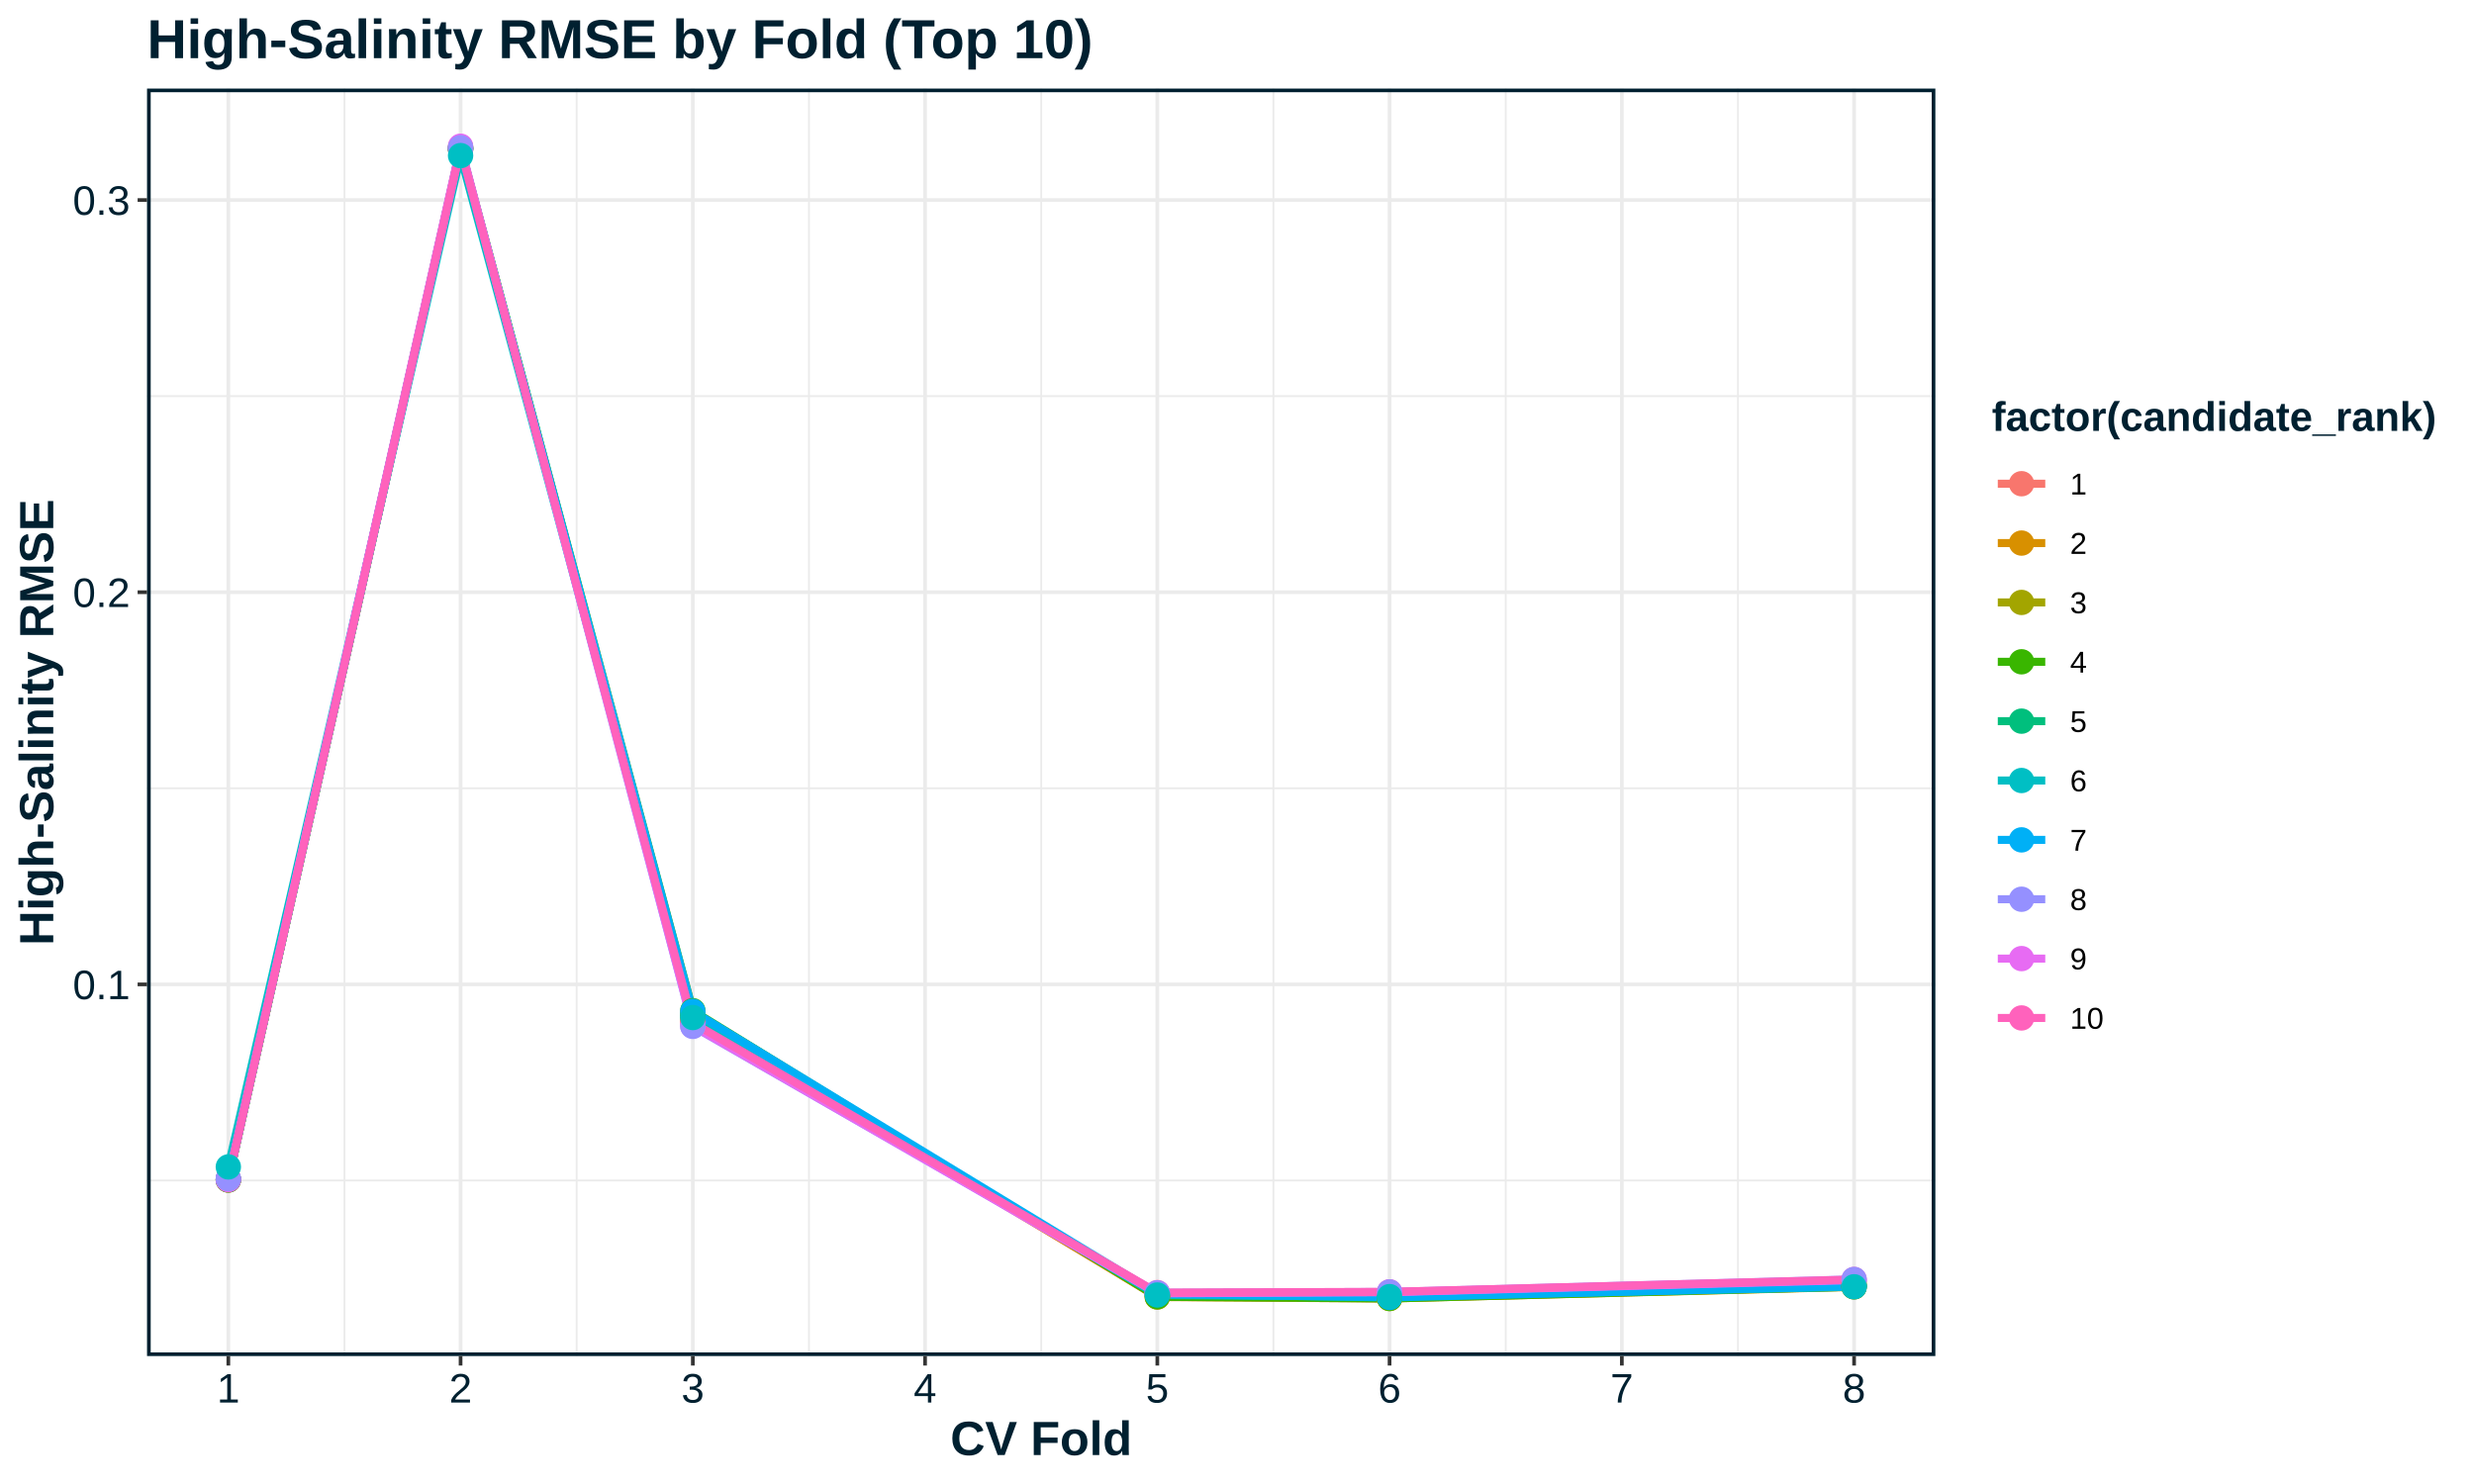
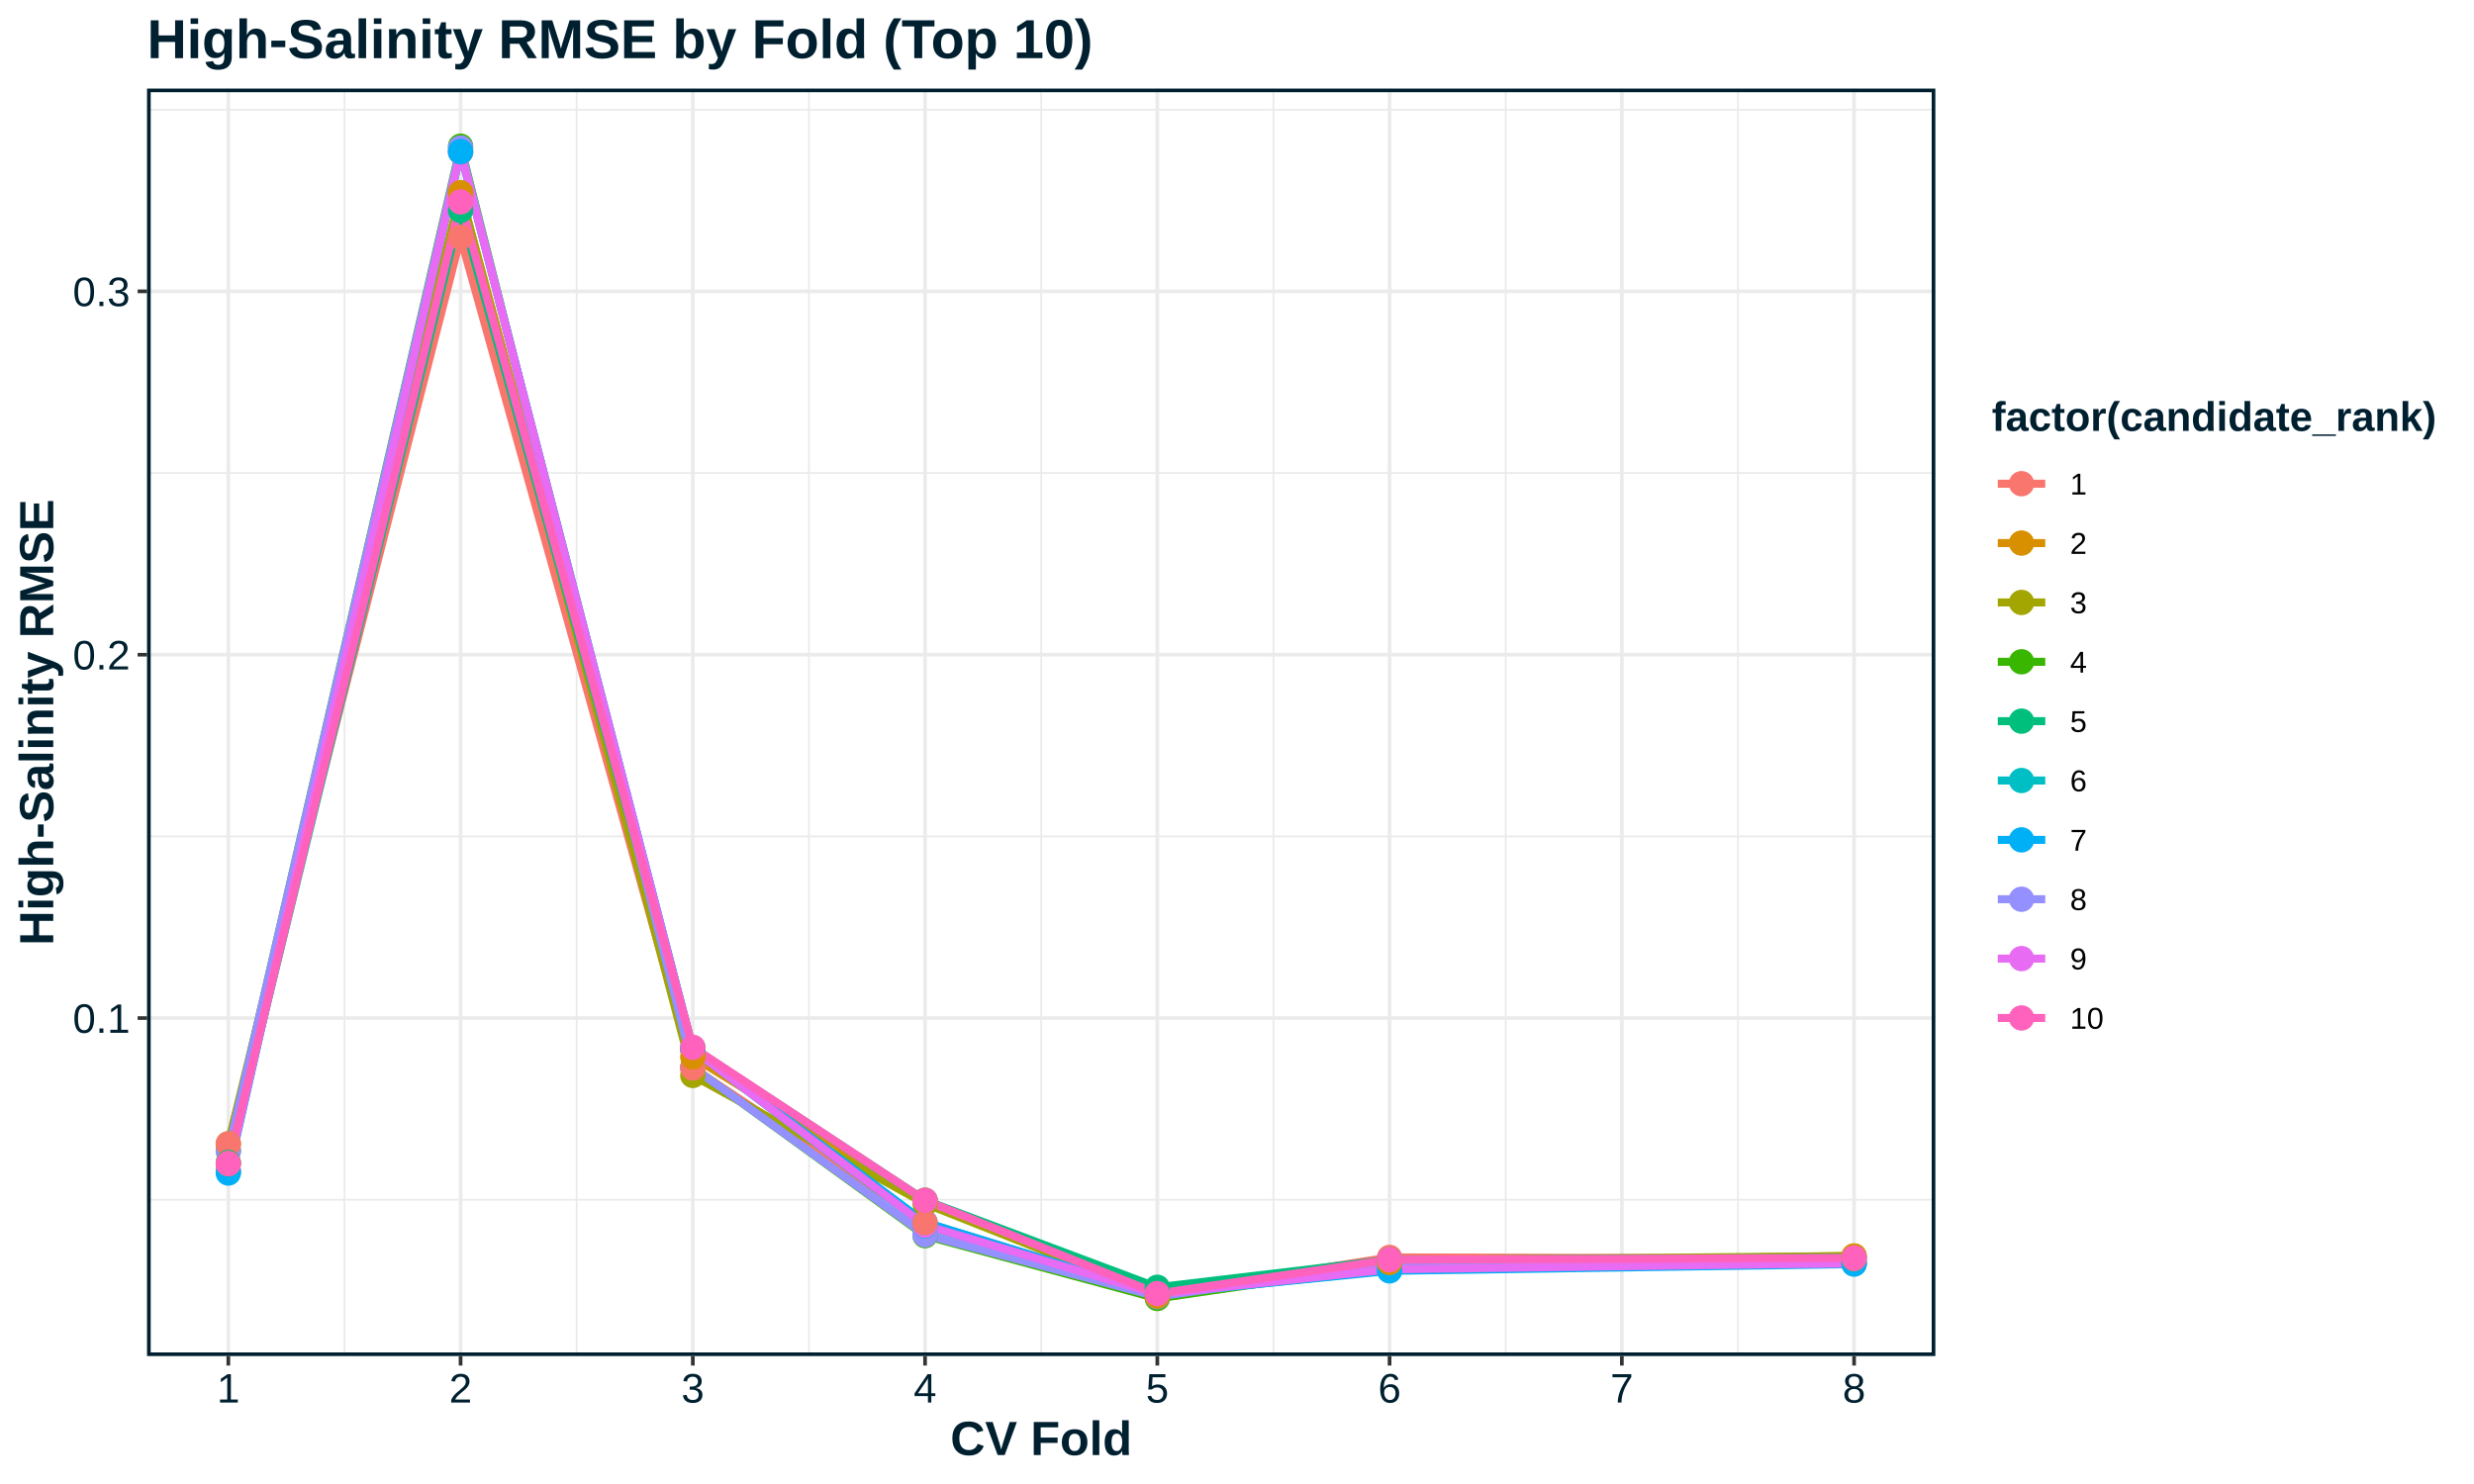
<svg xmlns="http://www.w3.org/2000/svg" width="720.00pt" height="432.00pt" viewBox="0 0 720.00 432.00">
  <g class="svglite">
    <defs>
      <style type="text/css">
    .svglite line, .svglite polyline, .svglite polygon, .svglite path, .svglite rect, .svglite circle {
      fill: none;
      stroke: #000000;
      stroke-linecap: round;
      stroke-linejoin: round;
      stroke-miterlimit: 10.00;
    }
    .svglite text {
      white-space: pre;
    }
    .svglite g.glyphgroup path {
      fill: inherit;
      stroke: none;
    }
  </style>
    </defs>
    <rect width="100%" height="100%" style="stroke: none; fill: #FFFFFF;" />
    <defs>
      <clipPath id="cpMC4wMHw3MjAuMDB8MC4wMHw0MzIuMDA=">
        <rect x="0.00" y="0.00" width="720.00" height="432.00" />
      </clipPath>
    </defs>
    <g clip-path="url(#cpMC4wMHw3MjAuMDB8MC4wMHw0MzIuMDA=)">
      <rect x="-0" y="0.00" width="720.00" height="432.00" style="stroke-width: 1.07; stroke: #FFFFFF; fill: #FFFFFF;" />
    </g>
    <defs>
      <clipPath id="cpNDIuNzl8NTYzLjI0fDI1Ljc4fDM5NC43Nw==">
        <rect x="42.79" y="25.78" width="520.45" height="368.98" />
      </clipPath>
    </defs>
    <g clip-path="url(#cpNDIuNzl8NTYzLjI0fDI1Ljc4fDM5NC43Nw==)">
      <rect x="42.79" y="25.78" width="520.45" height="368.98" style="stroke-width: 1.07; stroke: none; fill: #FFFFFF;" />
-       <polyline points="42.79,343.64 563.24,343.64 " style="stroke-width: 0.53; stroke: #EBEBEB; stroke-linecap: butt;" />
-       <polyline points="42.79,229.48 563.24,229.48 " style="stroke-width: 0.53; stroke: #EBEBEB; stroke-linecap: butt;" />
-       <polyline points="42.79,115.32 563.24,115.32 " style="stroke-width: 0.53; stroke: #EBEBEB; stroke-linecap: butt;" />
+       <polyline points="42.79,349.24 563.24,349.24 " style="stroke-width: 0.53; stroke: #EBEBEB; stroke-linecap: butt;" />
+       <polyline points="42.79,243.47 563.24,243.47 " style="stroke-width: 0.53; stroke: #EBEBEB; stroke-linecap: butt;" />
+       <polyline points="42.79,137.70 563.24,137.70 " style="stroke-width: 0.53; stroke: #EBEBEB; stroke-linecap: butt;" />
+       <polyline points="42.79,31.93 563.24,31.93 " style="stroke-width: 0.53; stroke: #EBEBEB; stroke-linecap: butt;" />
      <polyline points="100.24,394.77 100.24,25.78 " style="stroke-width: 0.53; stroke: #EBEBEB; stroke-linecap: butt;" />
      <polyline points="167.83,394.77 167.83,25.78 " style="stroke-width: 0.53; stroke: #EBEBEB; stroke-linecap: butt;" />
      <polyline points="235.43,394.77 235.43,25.78 " style="stroke-width: 0.53; stroke: #EBEBEB; stroke-linecap: butt;" />
      <polyline points="303.02,394.77 303.02,25.78 " style="stroke-width: 0.53; stroke: #EBEBEB; stroke-linecap: butt;" />
      <polyline points="370.61,394.77 370.61,25.78 " style="stroke-width: 0.53; stroke: #EBEBEB; stroke-linecap: butt;" />
      <polyline points="438.20,394.77 438.20,25.78 " style="stroke-width: 0.53; stroke: #EBEBEB; stroke-linecap: butt;" />
      <polyline points="505.79,394.77 505.79,25.78 " style="stroke-width: 0.53; stroke: #EBEBEB; stroke-linecap: butt;" />
-       <polyline points="42.79,286.56 563.24,286.56 " style="stroke-width: 1.07; stroke: #EBEBEB; stroke-linecap: butt;" />
-       <polyline points="42.79,172.40 563.24,172.40 " style="stroke-width: 1.07; stroke: #EBEBEB; stroke-linecap: butt;" />
-       <polyline points="42.79,58.23 563.24,58.23 " style="stroke-width: 1.07; stroke: #EBEBEB; stroke-linecap: butt;" />
+       <polyline points="42.79,296.36 563.24,296.36 " style="stroke-width: 1.07; stroke: #EBEBEB; stroke-linecap: butt;" />
+       <polyline points="42.79,190.59 563.24,190.59 " style="stroke-width: 1.07; stroke: #EBEBEB; stroke-linecap: butt;" />
+       <polyline points="42.79,84.81 563.24,84.81 " style="stroke-width: 1.07; stroke: #EBEBEB; stroke-linecap: butt;" />
      <polyline points="66.45,394.77 66.45,25.78 " style="stroke-width: 1.07; stroke: #EBEBEB; stroke-linecap: butt;" />
      <polyline points="134.04,394.77 134.04,25.78 " style="stroke-width: 1.07; stroke: #EBEBEB; stroke-linecap: butt;" />
      <polyline points="201.63,394.77 201.63,25.78 " style="stroke-width: 1.07; stroke: #EBEBEB; stroke-linecap: butt;" />
      <polyline points="269.22,394.77 269.22,25.78 " style="stroke-width: 1.07; stroke: #EBEBEB; stroke-linecap: butt;" />
      <polyline points="336.81,394.77 336.81,25.78 " style="stroke-width: 1.07; stroke: #EBEBEB; stroke-linecap: butt;" />
      <polyline points="404.40,394.77 404.40,25.78 " style="stroke-width: 1.07; stroke: #EBEBEB; stroke-linecap: butt;" />
      <polyline points="472.00,394.77 472.00,25.78 " style="stroke-width: 1.07; stroke: #EBEBEB; stroke-linecap: butt;" />
      <polyline points="539.59,394.77 539.59,25.78 " style="stroke-width: 1.07; stroke: #EBEBEB; stroke-linecap: butt;" />
-       <polyline points="66.45,343.53 134.04,43.27 201.63,296.78 336.81,377.36 404.40,377.91 539.59,374.47 " style="stroke-width: 2.35; stroke: #F8766D; stroke-linecap: butt;" />
-       <polyline points="66.45,343.47 134.04,42.91 201.63,295.62 336.81,377.57 404.40,377.99 539.59,374.62 " style="stroke-width: 2.35; stroke: #D89000; stroke-linecap: butt;" />
-       <polyline points="66.45,343.45 134.04,43.46 201.63,297.26 336.81,376.55 404.40,376.91 539.59,373.53 " style="stroke-width: 2.35; stroke: #A3A500; stroke-linecap: butt;" />
-       <polyline points="66.45,343.31 134.04,43.26 201.63,294.22 336.81,377.50 404.40,377.99 539.59,374.55 " style="stroke-width: 2.35; stroke: #39B600; stroke-linecap: butt;" />
-       <polyline points="66.45,343.47 134.04,43.08 201.63,295.50 336.81,376.82 404.40,377.57 539.59,374.19 " style="stroke-width: 2.35; stroke: #00BF7D; stroke-linecap: butt;" />
-       <polyline points="66.45,339.69 134.04,45.30 201.63,296.21 336.81,376.98 404.40,377.45 539.59,374.59 " style="stroke-width: 2.35; stroke: #00BFC4; stroke-linecap: butt;" />
-       <polyline points="66.45,343.31 134.04,43.36 201.63,294.39 336.81,376.64 404.40,377.69 539.59,374.41 " style="stroke-width: 2.35; stroke: #00B0F6; stroke-linecap: butt;" />
-       <polyline points="66.45,343.13 134.04,43.00 201.63,298.79 336.81,376.35 404.40,376.09 539.59,372.45 " style="stroke-width: 2.35; stroke: #9590FF; stroke-linecap: butt;" />
-       <polyline points="66.45,343.26 134.04,42.56 201.63,298.67 336.81,376.49 404.40,376.16 539.59,372.64 " style="stroke-width: 2.35; stroke: #E76BF3; stroke-linecap: butt;" />
-       <polyline points="66.45,343.39 134.04,43.34 201.63,297.77 336.81,376.28 404.40,376.06 539.59,372.47 " style="stroke-width: 2.35; stroke: #FF62BC; stroke-linecap: butt;" />
-       <circle cx="66.45" cy="343.53" r="3.34" style="stroke-width: 0.71; stroke: #F8766D; fill: #F8766D;" />
-       <circle cx="134.04" cy="43.27" r="3.34" style="stroke-width: 0.71; stroke: #F8766D; fill: #F8766D;" />
-       <circle cx="201.63" cy="296.78" r="3.34" style="stroke-width: 0.71; stroke: #F8766D; fill: #F8766D;" />
-       <circle cx="336.81" cy="377.36" r="3.34" style="stroke-width: 0.71; stroke: #F8766D; fill: #F8766D;" />
-       <circle cx="404.40" cy="377.91" r="3.34" style="stroke-width: 0.71; stroke: #F8766D; fill: #F8766D;" />
-       <circle cx="539.59" cy="374.47" r="3.34" style="stroke-width: 0.71; stroke: #F8766D; fill: #F8766D;" />
-       <circle cx="66.45" cy="343.47" r="3.34" style="stroke-width: 0.71; stroke: #D89000; fill: #D89000;" />
-       <circle cx="134.04" cy="42.91" r="3.34" style="stroke-width: 0.71; stroke: #D89000; fill: #D89000;" />
-       <circle cx="201.63" cy="295.62" r="3.34" style="stroke-width: 0.71; stroke: #D89000; fill: #D89000;" />
-       <circle cx="336.81" cy="377.57" r="3.34" style="stroke-width: 0.71; stroke: #D89000; fill: #D89000;" />
-       <circle cx="404.40" cy="377.99" r="3.34" style="stroke-width: 0.71; stroke: #D89000; fill: #D89000;" />
-       <circle cx="539.59" cy="374.62" r="3.34" style="stroke-width: 0.71; stroke: #D89000; fill: #D89000;" />
-       <circle cx="66.45" cy="343.31" r="3.34" style="stroke-width: 0.71; stroke: #39B600; fill: #39B600;" />
-       <circle cx="134.04" cy="43.26" r="3.34" style="stroke-width: 0.71; stroke: #39B600; fill: #39B600;" />
-       <circle cx="201.63" cy="294.22" r="3.34" style="stroke-width: 0.71; stroke: #39B600; fill: #39B600;" />
-       <circle cx="336.81" cy="377.50" r="3.34" style="stroke-width: 0.71; stroke: #39B600; fill: #39B600;" />
-       <circle cx="404.40" cy="377.99" r="3.34" style="stroke-width: 0.71; stroke: #39B600; fill: #39B600;" />
-       <circle cx="539.59" cy="374.55" r="3.34" style="stroke-width: 0.71; stroke: #39B600; fill: #39B600;" />
-       <circle cx="66.45" cy="343.45" r="3.34" style="stroke-width: 0.71; stroke: #A3A500; fill: #A3A500;" />
-       <circle cx="134.04" cy="43.46" r="3.34" style="stroke-width: 0.71; stroke: #A3A500; fill: #A3A500;" />
-       <circle cx="201.63" cy="297.26" r="3.34" style="stroke-width: 0.71; stroke: #A3A500; fill: #A3A500;" />
-       <circle cx="336.81" cy="376.55" r="3.34" style="stroke-width: 0.71; stroke: #A3A500; fill: #A3A500;" />
-       <circle cx="404.40" cy="376.91" r="3.34" style="stroke-width: 0.71; stroke: #A3A500; fill: #A3A500;" />
-       <circle cx="539.59" cy="373.53" r="3.34" style="stroke-width: 0.71; stroke: #A3A500; fill: #A3A500;" />
-       <circle cx="66.45" cy="343.47" r="3.34" style="stroke-width: 0.71; stroke: #00BF7D; fill: #00BF7D;" />
-       <circle cx="134.04" cy="43.08" r="3.34" style="stroke-width: 0.71; stroke: #00BF7D; fill: #00BF7D;" />
-       <circle cx="201.63" cy="295.50" r="3.34" style="stroke-width: 0.71; stroke: #00BF7D; fill: #00BF7D;" />
-       <circle cx="336.81" cy="376.82" r="3.34" style="stroke-width: 0.71; stroke: #00BF7D; fill: #00BF7D;" />
-       <circle cx="404.40" cy="377.57" r="3.34" style="stroke-width: 0.71; stroke: #00BF7D; fill: #00BF7D;" />
-       <circle cx="539.59" cy="374.19" r="3.34" style="stroke-width: 0.71; stroke: #00BF7D; fill: #00BF7D;" />
-       <circle cx="66.45" cy="343.31" r="3.34" style="stroke-width: 0.71; stroke: #00B0F6; fill: #00B0F6;" />
-       <circle cx="134.04" cy="43.36" r="3.34" style="stroke-width: 0.71; stroke: #00B0F6; fill: #00B0F6;" />
-       <circle cx="201.63" cy="294.39" r="3.34" style="stroke-width: 0.71; stroke: #00B0F6; fill: #00B0F6;" />
-       <circle cx="336.81" cy="376.64" r="3.34" style="stroke-width: 0.71; stroke: #00B0F6; fill: #00B0F6;" />
-       <circle cx="404.40" cy="377.69" r="3.34" style="stroke-width: 0.71; stroke: #00B0F6; fill: #00B0F6;" />
-       <circle cx="539.59" cy="374.41" r="3.34" style="stroke-width: 0.71; stroke: #00B0F6; fill: #00B0F6;" />
-       <circle cx="66.45" cy="343.39" r="3.34" style="stroke-width: 0.71; stroke: #FF62BC; fill: #FF62BC;" />
-       <circle cx="134.04" cy="43.34" r="3.34" style="stroke-width: 0.71; stroke: #FF62BC; fill: #FF62BC;" />
-       <circle cx="201.63" cy="297.77" r="3.34" style="stroke-width: 0.71; stroke: #FF62BC; fill: #FF62BC;" />
-       <circle cx="336.81" cy="376.28" r="3.34" style="stroke-width: 0.71; stroke: #FF62BC; fill: #FF62BC;" />
-       <circle cx="404.40" cy="376.06" r="3.34" style="stroke-width: 0.71; stroke: #FF62BC; fill: #FF62BC;" />
-       <circle cx="539.59" cy="372.47" r="3.34" style="stroke-width: 0.71; stroke: #FF62BC; fill: #FF62BC;" />
-       <circle cx="66.45" cy="343.26" r="3.34" style="stroke-width: 0.71; stroke: #E76BF3; fill: #E76BF3;" />
-       <circle cx="134.04" cy="42.56" r="3.34" style="stroke-width: 0.71; stroke: #E76BF3; fill: #E76BF3;" />
-       <circle cx="201.63" cy="298.67" r="3.34" style="stroke-width: 0.71; stroke: #E76BF3; fill: #E76BF3;" />
-       <circle cx="336.81" cy="376.49" r="3.34" style="stroke-width: 0.71; stroke: #E76BF3; fill: #E76BF3;" />
-       <circle cx="404.40" cy="376.16" r="3.34" style="stroke-width: 0.71; stroke: #E76BF3; fill: #E76BF3;" />
-       <circle cx="539.59" cy="372.64" r="3.34" style="stroke-width: 0.71; stroke: #E76BF3; fill: #E76BF3;" />
-       <circle cx="66.45" cy="343.13" r="3.34" style="stroke-width: 0.71; stroke: #9590FF; fill: #9590FF;" />
-       <circle cx="134.04" cy="43.00" r="3.34" style="stroke-width: 0.71; stroke: #9590FF; fill: #9590FF;" />
-       <circle cx="201.63" cy="298.79" r="3.34" style="stroke-width: 0.71; stroke: #9590FF; fill: #9590FF;" />
-       <circle cx="336.81" cy="376.35" r="3.34" style="stroke-width: 0.71; stroke: #9590FF; fill: #9590FF;" />
-       <circle cx="404.40" cy="376.09" r="3.34" style="stroke-width: 0.71; stroke: #9590FF; fill: #9590FF;" />
-       <circle cx="539.59" cy="372.45" r="3.34" style="stroke-width: 0.71; stroke: #9590FF; fill: #9590FF;" />
-       <circle cx="66.45" cy="339.69" r="3.34" style="stroke-width: 0.71; stroke: #00BFC4; fill: #00BFC4;" />
-       <circle cx="134.04" cy="45.30" r="3.34" style="stroke-width: 0.71; stroke: #00BFC4; fill: #00BFC4;" />
-       <circle cx="201.63" cy="296.21" r="3.34" style="stroke-width: 0.71; stroke: #00BFC4; fill: #00BFC4;" />
-       <circle cx="336.81" cy="376.98" r="3.34" style="stroke-width: 0.71; stroke: #00BFC4; fill: #00BFC4;" />
-       <circle cx="404.40" cy="377.45" r="3.34" style="stroke-width: 0.71; stroke: #00BFC4; fill: #00BFC4;" />
-       <circle cx="539.59" cy="374.59" r="3.34" style="stroke-width: 0.71; stroke: #00BFC4; fill: #00BFC4;" />
+       <polyline points="66.45,332.97 134.04,69.09 201.63,310.88 269.22,355.93 336.81,376.63 404.40,366.04 539.59,366.40 " style="stroke-width: 2.35; stroke: #F8766D; stroke-linecap: butt;" />
+       <polyline points="66.45,338.74 134.04,56.13 201.63,307.67 269.22,349.43 336.81,377.27 404.40,367.51 539.59,365.63 " style="stroke-width: 2.35; stroke: #D89000; stroke-linecap: butt;" />
+       <polyline points="66.45,332.97 134.04,56.19 201.63,313.07 269.22,350.37 336.81,377.14 404.40,366.84 539.59,365.63 " style="stroke-width: 2.35; stroke: #A3A500; stroke-linecap: butt;" />
+       <polyline points="66.45,335.01 134.04,42.56 201.63,310.70 269.22,359.71 336.81,377.99 404.40,368.14 539.59,367.83 " style="stroke-width: 2.35; stroke: #39B600; stroke-linecap: butt;" />
+       <polyline points="66.45,338.41 134.04,61.26 201.63,305.01 269.22,349.41 336.81,374.74 404.40,366.75 539.59,366.16 " style="stroke-width: 2.35; stroke: #00BF7D; stroke-linecap: butt;" />
+       <polyline points="66.45,340.94 134.04,44.23 201.63,305.49 269.22,356.91 336.81,376.85 404.40,369.69 539.59,367.60 " style="stroke-width: 2.35; stroke: #00BFC4; stroke-linecap: butt;" />
+       <polyline points="66.45,341.47 134.04,44.13 201.63,305.37 269.22,355.84 336.81,376.68 404.40,369.95 539.59,367.98 " style="stroke-width: 2.35; stroke: #00B0F6; stroke-linecap: butt;" />
+       <polyline points="66.45,334.99 134.04,43.09 201.63,310.72 269.22,359.44 336.81,377.46 404.40,367.76 539.59,367.88 " style="stroke-width: 2.35; stroke: #9590FF; stroke-linecap: butt;" />
+       <polyline points="66.45,340.95 134.04,44.23 201.63,305.49 269.22,356.71 336.81,376.73 404.40,369.50 539.59,367.71 " style="stroke-width: 2.35; stroke: #E76BF3; stroke-linecap: butt;" />
+       <polyline points="66.45,338.72 134.04,58.77 201.63,304.88 269.22,349.43 336.81,376.57 404.40,366.72 539.59,366.18 " style="stroke-width: 2.35; stroke: #FF62BC; stroke-linecap: butt;" />
+       <circle cx="66.45" cy="335.01" r="3.34" style="stroke-width: 0.71; stroke: #39B600; fill: #39B600;" />
+       <circle cx="134.04" cy="42.56" r="3.34" style="stroke-width: 0.71; stroke: #39B600; fill: #39B600;" />
+       <circle cx="201.63" cy="310.70" r="3.34" style="stroke-width: 0.71; stroke: #39B600; fill: #39B600;" />
+       <circle cx="269.22" cy="359.71" r="3.34" style="stroke-width: 0.71; stroke: #39B600; fill: #39B600;" />
+       <circle cx="336.81" cy="377.99" r="3.34" style="stroke-width: 0.71; stroke: #39B600; fill: #39B600;" />
+       <circle cx="404.40" cy="368.14" r="3.34" style="stroke-width: 0.71; stroke: #39B600; fill: #39B600;" />
+       <circle cx="539.59" cy="367.83" r="3.34" style="stroke-width: 0.71; stroke: #39B600; fill: #39B600;" />
+       <circle cx="66.45" cy="334.99" r="3.34" style="stroke-width: 0.71; stroke: #9590FF; fill: #9590FF;" />
+       <circle cx="134.04" cy="43.09" r="3.34" style="stroke-width: 0.71; stroke: #9590FF; fill: #9590FF;" />
+       <circle cx="201.63" cy="310.72" r="3.34" style="stroke-width: 0.71; stroke: #9590FF; fill: #9590FF;" />
+       <circle cx="269.22" cy="359.44" r="3.34" style="stroke-width: 0.71; stroke: #9590FF; fill: #9590FF;" />
+       <circle cx="336.81" cy="377.46" r="3.34" style="stroke-width: 0.71; stroke: #9590FF; fill: #9590FF;" />
+       <circle cx="404.40" cy="367.76" r="3.34" style="stroke-width: 0.71; stroke: #9590FF; fill: #9590FF;" />
+       <circle cx="539.59" cy="367.88" r="3.34" style="stroke-width: 0.71; stroke: #9590FF; fill: #9590FF;" />
+       <circle cx="66.45" cy="340.94" r="3.34" style="stroke-width: 0.71; stroke: #00BFC4; fill: #00BFC4;" />
+       <circle cx="134.04" cy="44.23" r="3.34" style="stroke-width: 0.71; stroke: #00BFC4; fill: #00BFC4;" />
+       <circle cx="201.63" cy="305.49" r="3.34" style="stroke-width: 0.71; stroke: #00BFC4; fill: #00BFC4;" />
+       <circle cx="269.22" cy="356.91" r="3.34" style="stroke-width: 0.71; stroke: #00BFC4; fill: #00BFC4;" />
+       <circle cx="336.81" cy="376.85" r="3.34" style="stroke-width: 0.71; stroke: #00BFC4; fill: #00BFC4;" />
+       <circle cx="404.40" cy="369.69" r="3.34" style="stroke-width: 0.71; stroke: #00BFC4; fill: #00BFC4;" />
+       <circle cx="539.59" cy="367.60" r="3.34" style="stroke-width: 0.71; stroke: #00BFC4; fill: #00BFC4;" />
+       <circle cx="66.45" cy="340.95" r="3.34" style="stroke-width: 0.71; stroke: #E76BF3; fill: #E76BF3;" />
+       <circle cx="134.04" cy="44.23" r="3.34" style="stroke-width: 0.71; stroke: #E76BF3; fill: #E76BF3;" />
+       <circle cx="201.63" cy="305.49" r="3.34" style="stroke-width: 0.71; stroke: #E76BF3; fill: #E76BF3;" />
+       <circle cx="269.22" cy="356.71" r="3.34" style="stroke-width: 0.71; stroke: #E76BF3; fill: #E76BF3;" />
+       <circle cx="336.81" cy="376.73" r="3.34" style="stroke-width: 0.71; stroke: #E76BF3; fill: #E76BF3;" />
+       <circle cx="404.40" cy="369.50" r="3.34" style="stroke-width: 0.71; stroke: #E76BF3; fill: #E76BF3;" />
+       <circle cx="539.59" cy="367.71" r="3.34" style="stroke-width: 0.71; stroke: #E76BF3; fill: #E76BF3;" />
+       <circle cx="66.45" cy="341.47" r="3.34" style="stroke-width: 0.71; stroke: #00B0F6; fill: #00B0F6;" />
+       <circle cx="134.04" cy="44.13" r="3.34" style="stroke-width: 0.71; stroke: #00B0F6; fill: #00B0F6;" />
+       <circle cx="201.63" cy="305.37" r="3.34" style="stroke-width: 0.71; stroke: #00B0F6; fill: #00B0F6;" />
+       <circle cx="269.22" cy="355.84" r="3.34" style="stroke-width: 0.71; stroke: #00B0F6; fill: #00B0F6;" />
+       <circle cx="336.81" cy="376.68" r="3.34" style="stroke-width: 0.71; stroke: #00B0F6; fill: #00B0F6;" />
+       <circle cx="404.40" cy="369.95" r="3.34" style="stroke-width: 0.71; stroke: #00B0F6; fill: #00B0F6;" />
+       <circle cx="539.59" cy="367.98" r="3.34" style="stroke-width: 0.71; stroke: #00B0F6; fill: #00B0F6;" />
+       <circle cx="66.45" cy="332.97" r="3.34" style="stroke-width: 0.71; stroke: #A3A500; fill: #A3A500;" />
+       <circle cx="134.04" cy="56.19" r="3.34" style="stroke-width: 0.71; stroke: #A3A500; fill: #A3A500;" />
+       <circle cx="201.63" cy="313.07" r="3.34" style="stroke-width: 0.71; stroke: #A3A500; fill: #A3A500;" />
+       <circle cx="269.22" cy="350.37" r="3.34" style="stroke-width: 0.71; stroke: #A3A500; fill: #A3A500;" />
+       <circle cx="336.81" cy="377.14" r="3.34" style="stroke-width: 0.71; stroke: #A3A500; fill: #A3A500;" />
+       <circle cx="404.40" cy="366.84" r="3.34" style="stroke-width: 0.71; stroke: #A3A500; fill: #A3A500;" />
+       <circle cx="539.59" cy="365.63" r="3.34" style="stroke-width: 0.71; stroke: #A3A500; fill: #A3A500;" />
+       <circle cx="66.45" cy="332.97" r="3.34" style="stroke-width: 0.71; stroke: #F8766D; fill: #F8766D;" />
+       <circle cx="134.04" cy="69.09" r="3.34" style="stroke-width: 0.71; stroke: #F8766D; fill: #F8766D;" />
+       <circle cx="201.63" cy="310.88" r="3.34" style="stroke-width: 0.71; stroke: #F8766D; fill: #F8766D;" />
+       <circle cx="269.22" cy="355.93" r="3.34" style="stroke-width: 0.71; stroke: #F8766D; fill: #F8766D;" />
+       <circle cx="336.81" cy="376.63" r="3.34" style="stroke-width: 0.71; stroke: #F8766D; fill: #F8766D;" />
+       <circle cx="404.40" cy="366.04" r="3.34" style="stroke-width: 0.71; stroke: #F8766D; fill: #F8766D;" />
+       <circle cx="539.59" cy="366.40" r="3.34" style="stroke-width: 0.71; stroke: #F8766D; fill: #F8766D;" />
+       <circle cx="66.45" cy="338.41" r="3.34" style="stroke-width: 0.71; stroke: #00BF7D; fill: #00BF7D;" />
+       <circle cx="134.04" cy="61.26" r="3.34" style="stroke-width: 0.71; stroke: #00BF7D; fill: #00BF7D;" />
+       <circle cx="201.63" cy="305.01" r="3.34" style="stroke-width: 0.71; stroke: #00BF7D; fill: #00BF7D;" />
+       <circle cx="269.22" cy="349.41" r="3.34" style="stroke-width: 0.71; stroke: #00BF7D; fill: #00BF7D;" />
+       <circle cx="336.81" cy="374.74" r="3.34" style="stroke-width: 0.71; stroke: #00BF7D; fill: #00BF7D;" />
+       <circle cx="404.40" cy="366.75" r="3.34" style="stroke-width: 0.71; stroke: #00BF7D; fill: #00BF7D;" />
+       <circle cx="539.59" cy="366.16" r="3.34" style="stroke-width: 0.71; stroke: #00BF7D; fill: #00BF7D;" />
+       <circle cx="66.45" cy="338.74" r="3.34" style="stroke-width: 0.71; stroke: #D89000; fill: #D89000;" />
+       <circle cx="134.04" cy="56.13" r="3.34" style="stroke-width: 0.71; stroke: #D89000; fill: #D89000;" />
+       <circle cx="201.63" cy="307.67" r="3.34" style="stroke-width: 0.71; stroke: #D89000; fill: #D89000;" />
+       <circle cx="269.22" cy="349.43" r="3.34" style="stroke-width: 0.71; stroke: #D89000; fill: #D89000;" />
+       <circle cx="336.81" cy="377.27" r="3.34" style="stroke-width: 0.71; stroke: #D89000; fill: #D89000;" />
+       <circle cx="404.40" cy="367.51" r="3.34" style="stroke-width: 0.71; stroke: #D89000; fill: #D89000;" />
+       <circle cx="539.59" cy="365.63" r="3.34" style="stroke-width: 0.71; stroke: #D89000; fill: #D89000;" />
+       <circle cx="66.45" cy="338.72" r="3.34" style="stroke-width: 0.71; stroke: #FF62BC; fill: #FF62BC;" />
+       <circle cx="134.04" cy="58.77" r="3.34" style="stroke-width: 0.71; stroke: #FF62BC; fill: #FF62BC;" />
+       <circle cx="201.63" cy="304.88" r="3.34" style="stroke-width: 0.71; stroke: #FF62BC; fill: #FF62BC;" />
+       <circle cx="269.22" cy="349.43" r="3.34" style="stroke-width: 0.71; stroke: #FF62BC; fill: #FF62BC;" />
+       <circle cx="336.81" cy="376.57" r="3.34" style="stroke-width: 0.71; stroke: #FF62BC; fill: #FF62BC;" />
+       <circle cx="404.40" cy="366.72" r="3.34" style="stroke-width: 0.71; stroke: #FF62BC; fill: #FF62BC;" />
+       <circle cx="539.59" cy="366.18" r="3.34" style="stroke-width: 0.71; stroke: #FF62BC; fill: #FF62BC;" />
      <rect x="42.79" y="25.78" width="520.45" height="368.98" style="stroke-width: 2.13; stroke: #002030;" />
    </g>
    <g clip-path="url(#cpMC4wMHw3MjAuMDB8MC4wMHw0MzIuMDA=)">
-       <text x="37.86" y="290.86" text-anchor="end" style="font-size: 12.00px;fill: #002030; font-family: &quot;Arial&quot;;" textLength="16.67px" lengthAdjust="spacingAndGlyphs">0.1</text>
-       <text x="37.86" y="176.70" text-anchor="end" style="font-size: 12.00px;fill: #002030; font-family: &quot;Arial&quot;;" textLength="16.67px" lengthAdjust="spacingAndGlyphs">0.2</text>
-       <text x="37.86" y="62.53" text-anchor="end" style="font-size: 12.00px;fill: #002030; font-family: &quot;Arial&quot;;" textLength="16.67px" lengthAdjust="spacingAndGlyphs">0.3</text>
-       <polyline points="40.05,286.56 42.79,286.56 " style="stroke-width: 1.07; stroke: #333333; stroke-linecap: butt;" />
-       <polyline points="40.05,172.40 42.79,172.40 " style="stroke-width: 1.07; stroke: #333333; stroke-linecap: butt;" />
-       <polyline points="40.05,58.23 42.79,58.23 " style="stroke-width: 1.07; stroke: #333333; stroke-linecap: butt;" />
+       <text x="37.86" y="300.66" text-anchor="end" style="font-size: 12.00px;fill: #002030; font-family: &quot;Arial&quot;;" textLength="16.67px" lengthAdjust="spacingAndGlyphs">0.1</text>
+       <text x="37.86" y="194.88" text-anchor="end" style="font-size: 12.00px;fill: #002030; font-family: &quot;Arial&quot;;" textLength="16.67px" lengthAdjust="spacingAndGlyphs">0.2</text>
+       <text x="37.86" y="89.11" text-anchor="end" style="font-size: 12.00px;fill: #002030; font-family: &quot;Arial&quot;;" textLength="16.67px" lengthAdjust="spacingAndGlyphs">0.3</text>
+       <polyline points="40.05,296.36 42.79,296.36 " style="stroke-width: 1.07; stroke: #333333; stroke-linecap: butt;" />
+       <polyline points="40.05,190.59 42.79,190.59 " style="stroke-width: 1.07; stroke: #333333; stroke-linecap: butt;" />
+       <polyline points="40.05,84.81 42.79,84.81 " style="stroke-width: 1.07; stroke: #333333; stroke-linecap: butt;" />
      <polyline points="66.45,397.51 66.45,394.77 " style="stroke-width: 1.07; stroke: #333333; stroke-linecap: butt;" />
      <polyline points="134.04,397.51 134.04,394.77 " style="stroke-width: 1.07; stroke: #333333; stroke-linecap: butt;" />
      <polyline points="201.63,397.51 201.63,394.77 " style="stroke-width: 1.07; stroke: #333333; stroke-linecap: butt;" />
      <polyline points="269.22,397.51 269.22,394.77 " style="stroke-width: 1.07; stroke: #333333; stroke-linecap: butt;" />
      <polyline points="336.81,397.51 336.81,394.77 " style="stroke-width: 1.07; stroke: #333333; stroke-linecap: butt;" />
      <polyline points="404.40,397.51 404.40,394.77 " style="stroke-width: 1.07; stroke: #333333; stroke-linecap: butt;" />
      <polyline points="472.00,397.51 472.00,394.77 " style="stroke-width: 1.07; stroke: #333333; stroke-linecap: butt;" />
      <polyline points="539.59,397.51 539.59,394.77 " style="stroke-width: 1.07; stroke: #333333; stroke-linecap: butt;" />
      <text x="66.45" y="408.29" text-anchor="middle" style="font-size: 12.00px;fill: #002030; font-family: &quot;Arial&quot;;" textLength="6.67px" lengthAdjust="spacingAndGlyphs">1</text>
      <text x="134.04" y="408.29" text-anchor="middle" style="font-size: 12.00px;fill: #002030; font-family: &quot;Arial&quot;;" textLength="6.67px" lengthAdjust="spacingAndGlyphs">2</text>
      <text x="201.63" y="408.29" text-anchor="middle" style="font-size: 12.00px;fill: #002030; font-family: &quot;Arial&quot;;" textLength="6.67px" lengthAdjust="spacingAndGlyphs">3</text>
      <text x="269.22" y="408.29" text-anchor="middle" style="font-size: 12.00px;fill: #002030; font-family: &quot;Arial&quot;;" textLength="6.67px" lengthAdjust="spacingAndGlyphs">4</text>
      <text x="336.81" y="408.29" text-anchor="middle" style="font-size: 12.00px;fill: #002030; font-family: &quot;Arial&quot;;" textLength="6.67px" lengthAdjust="spacingAndGlyphs">5</text>
      <text x="404.40" y="408.29" text-anchor="middle" style="font-size: 12.00px;fill: #002030; font-family: &quot;Arial&quot;;" textLength="6.67px" lengthAdjust="spacingAndGlyphs">6</text>
      <text x="472.00" y="408.29" text-anchor="middle" style="font-size: 12.00px;fill: #002030; font-family: &quot;Arial&quot;;" textLength="6.67px" lengthAdjust="spacingAndGlyphs">7</text>
      <text x="539.59" y="408.29" text-anchor="middle" style="font-size: 12.00px;fill: #002030; font-family: &quot;Arial&quot;;" textLength="6.67px" lengthAdjust="spacingAndGlyphs">8</text>
      <text x="303.02" y="423.58" text-anchor="middle" style="font-size: 14.00px; font-weight: bold;fill: #002030; font-family: &quot;Arial&quot;;" textLength="52.88px" lengthAdjust="spacingAndGlyphs">CV Fold</text>
      <text transform="translate(15.50,210.27) rotate(-90)" text-anchor="middle" style="font-size: 14.00px; font-weight: bold;fill: #002030; font-family: &quot;Arial&quot;;" textLength="129.88px" lengthAdjust="spacingAndGlyphs">High-Salinity RMSE</text>
      <rect x="574.20" y="110.10" width="140.32" height="200.36" style="stroke-width: 1.07; stroke: none; fill: #FFFFFF;" />
      <text x="579.68" y="125.43" style="font-size: 12.00px; font-weight: bold;fill: #002030; font-family: &quot;Arial&quot;;" textLength="129.36px" lengthAdjust="spacingAndGlyphs">factor(candidate_rank)</text>
      <rect x="579.68" y="132.17" width="17.28" height="17.28" style="stroke-width: 1.07; stroke: none; fill: #FFFFFF;" />
      <line x1="581.41" y1="140.81" x2="595.23" y2="140.81" style="stroke-width: 2.35; stroke: #F8766D; stroke-linecap: butt;" />
      <circle cx="588.32" cy="140.81" r="3.34" style="stroke-width: 0.71; stroke: #F8766D; fill: #F8766D;" />
      <rect x="579.68" y="149.45" width="17.28" height="17.28" style="stroke-width: 1.07; stroke: none; fill: #FFFFFF;" />
      <line x1="581.41" y1="158.09" x2="595.23" y2="158.09" style="stroke-width: 2.35; stroke: #D89000; stroke-linecap: butt;" />
      <circle cx="588.32" cy="158.09" r="3.34" style="stroke-width: 0.71; stroke: #D89000; fill: #D89000;" />
      <rect x="579.68" y="166.73" width="17.28" height="17.28" style="stroke-width: 1.07; stroke: none; fill: #FFFFFF;" />
      <line x1="581.41" y1="175.37" x2="595.23" y2="175.37" style="stroke-width: 2.35; stroke: #A3A500; stroke-linecap: butt;" />
      <circle cx="588.32" cy="175.37" r="3.34" style="stroke-width: 0.71; stroke: #A3A500; fill: #A3A500;" />
      <rect x="579.68" y="184.01" width="17.28" height="17.28" style="stroke-width: 1.07; stroke: none; fill: #FFFFFF;" />
      <line x1="581.41" y1="192.65" x2="595.23" y2="192.65" style="stroke-width: 2.35; stroke: #39B600; stroke-linecap: butt;" />
      <circle cx="588.32" cy="192.65" r="3.34" style="stroke-width: 0.71; stroke: #39B600; fill: #39B600;" />
      <rect x="579.68" y="201.29" width="17.28" height="17.28" style="stroke-width: 1.07; stroke: none; fill: #FFFFFF;" />
      <line x1="581.41" y1="209.93" x2="595.23" y2="209.93" style="stroke-width: 2.35; stroke: #00BF7D; stroke-linecap: butt;" />
      <circle cx="588.32" cy="209.93" r="3.34" style="stroke-width: 0.71; stroke: #00BF7D; fill: #00BF7D;" />
      <rect x="579.68" y="218.57" width="17.28" height="17.28" style="stroke-width: 1.07; stroke: none; fill: #FFFFFF;" />
      <line x1="581.41" y1="227.21" x2="595.23" y2="227.21" style="stroke-width: 2.35; stroke: #00BFC4; stroke-linecap: butt;" />
      <circle cx="588.32" cy="227.21" r="3.34" style="stroke-width: 0.71; stroke: #00BFC4; fill: #00BFC4;" />
      <rect x="579.68" y="235.85" width="17.28" height="17.28" style="stroke-width: 1.07; stroke: none; fill: #FFFFFF;" />
      <line x1="581.41" y1="244.49" x2="595.23" y2="244.49" style="stroke-width: 2.35; stroke: #00B0F6; stroke-linecap: butt;" />
      <circle cx="588.32" cy="244.49" r="3.34" style="stroke-width: 0.71; stroke: #00B0F6; fill: #00B0F6;" />
      <rect x="579.68" y="253.13" width="17.28" height="17.28" style="stroke-width: 1.07; stroke: none; fill: #FFFFFF;" />
      <line x1="581.41" y1="261.77" x2="595.23" y2="261.77" style="stroke-width: 2.35; stroke: #9590FF; stroke-linecap: butt;" />
      <circle cx="588.32" cy="261.77" r="3.34" style="stroke-width: 0.71; stroke: #9590FF; fill: #9590FF;" />
      <rect x="579.68" y="270.41" width="17.28" height="17.28" style="stroke-width: 1.07; stroke: none; fill: #FFFFFF;" />
      <line x1="581.41" y1="279.05" x2="595.23" y2="279.05" style="stroke-width: 2.35; stroke: #E76BF3; stroke-linecap: butt;" />
      <circle cx="588.32" cy="279.05" r="3.34" style="stroke-width: 0.71; stroke: #E76BF3; fill: #E76BF3;" />
      <rect x="579.68" y="287.69" width="17.28" height="17.28" style="stroke-width: 1.07; stroke: none; fill: #FFFFFF;" />
      <line x1="581.41" y1="296.33" x2="595.23" y2="296.33" style="stroke-width: 2.35; stroke: #FF62BC; stroke-linecap: butt;" />
      <circle cx="588.32" cy="296.33" r="3.34" style="stroke-width: 0.71; stroke: #FF62BC; fill: #FF62BC;" />
      <text x="602.44" y="143.96" style="font-size: 8.80px; font-family: &quot;Arial&quot;;" textLength="4.89px" lengthAdjust="spacingAndGlyphs">1</text>
      <text x="602.44" y="161.24" style="font-size: 8.80px; font-family: &quot;Arial&quot;;" textLength="4.89px" lengthAdjust="spacingAndGlyphs">2</text>
      <text x="602.44" y="178.52" style="font-size: 8.80px; font-family: &quot;Arial&quot;;" textLength="4.89px" lengthAdjust="spacingAndGlyphs">3</text>
      <text x="602.44" y="195.80" style="font-size: 8.80px; font-family: &quot;Arial&quot;;" textLength="4.89px" lengthAdjust="spacingAndGlyphs">4</text>
      <text x="602.44" y="213.08" style="font-size: 8.80px; font-family: &quot;Arial&quot;;" textLength="4.89px" lengthAdjust="spacingAndGlyphs">5</text>
      <text x="602.44" y="230.36" style="font-size: 8.80px; font-family: &quot;Arial&quot;;" textLength="4.89px" lengthAdjust="spacingAndGlyphs">6</text>
      <text x="602.44" y="247.64" style="font-size: 8.80px; font-family: &quot;Arial&quot;;" textLength="4.89px" lengthAdjust="spacingAndGlyphs">7</text>
      <text x="602.44" y="264.92" style="font-size: 8.80px; font-family: &quot;Arial&quot;;" textLength="4.89px" lengthAdjust="spacingAndGlyphs">8</text>
      <text x="602.44" y="282.20" style="font-size: 8.80px; font-family: &quot;Arial&quot;;" textLength="4.89px" lengthAdjust="spacingAndGlyphs">9</text>
      <text x="602.44" y="299.48" style="font-size: 8.80px; font-family: &quot;Arial&quot;;" textLength="9.78px" lengthAdjust="spacingAndGlyphs">10</text>
      <text x="42.79" y="16.93" style="font-size: 16.00px; font-weight: bold;fill: #002030; font-family: &quot;Arial&quot;;" textLength="275.47px" lengthAdjust="spacingAndGlyphs">High-Salinity RMSE by Fold (Top 10)</text>
    </g>
  </g>
</svg>
